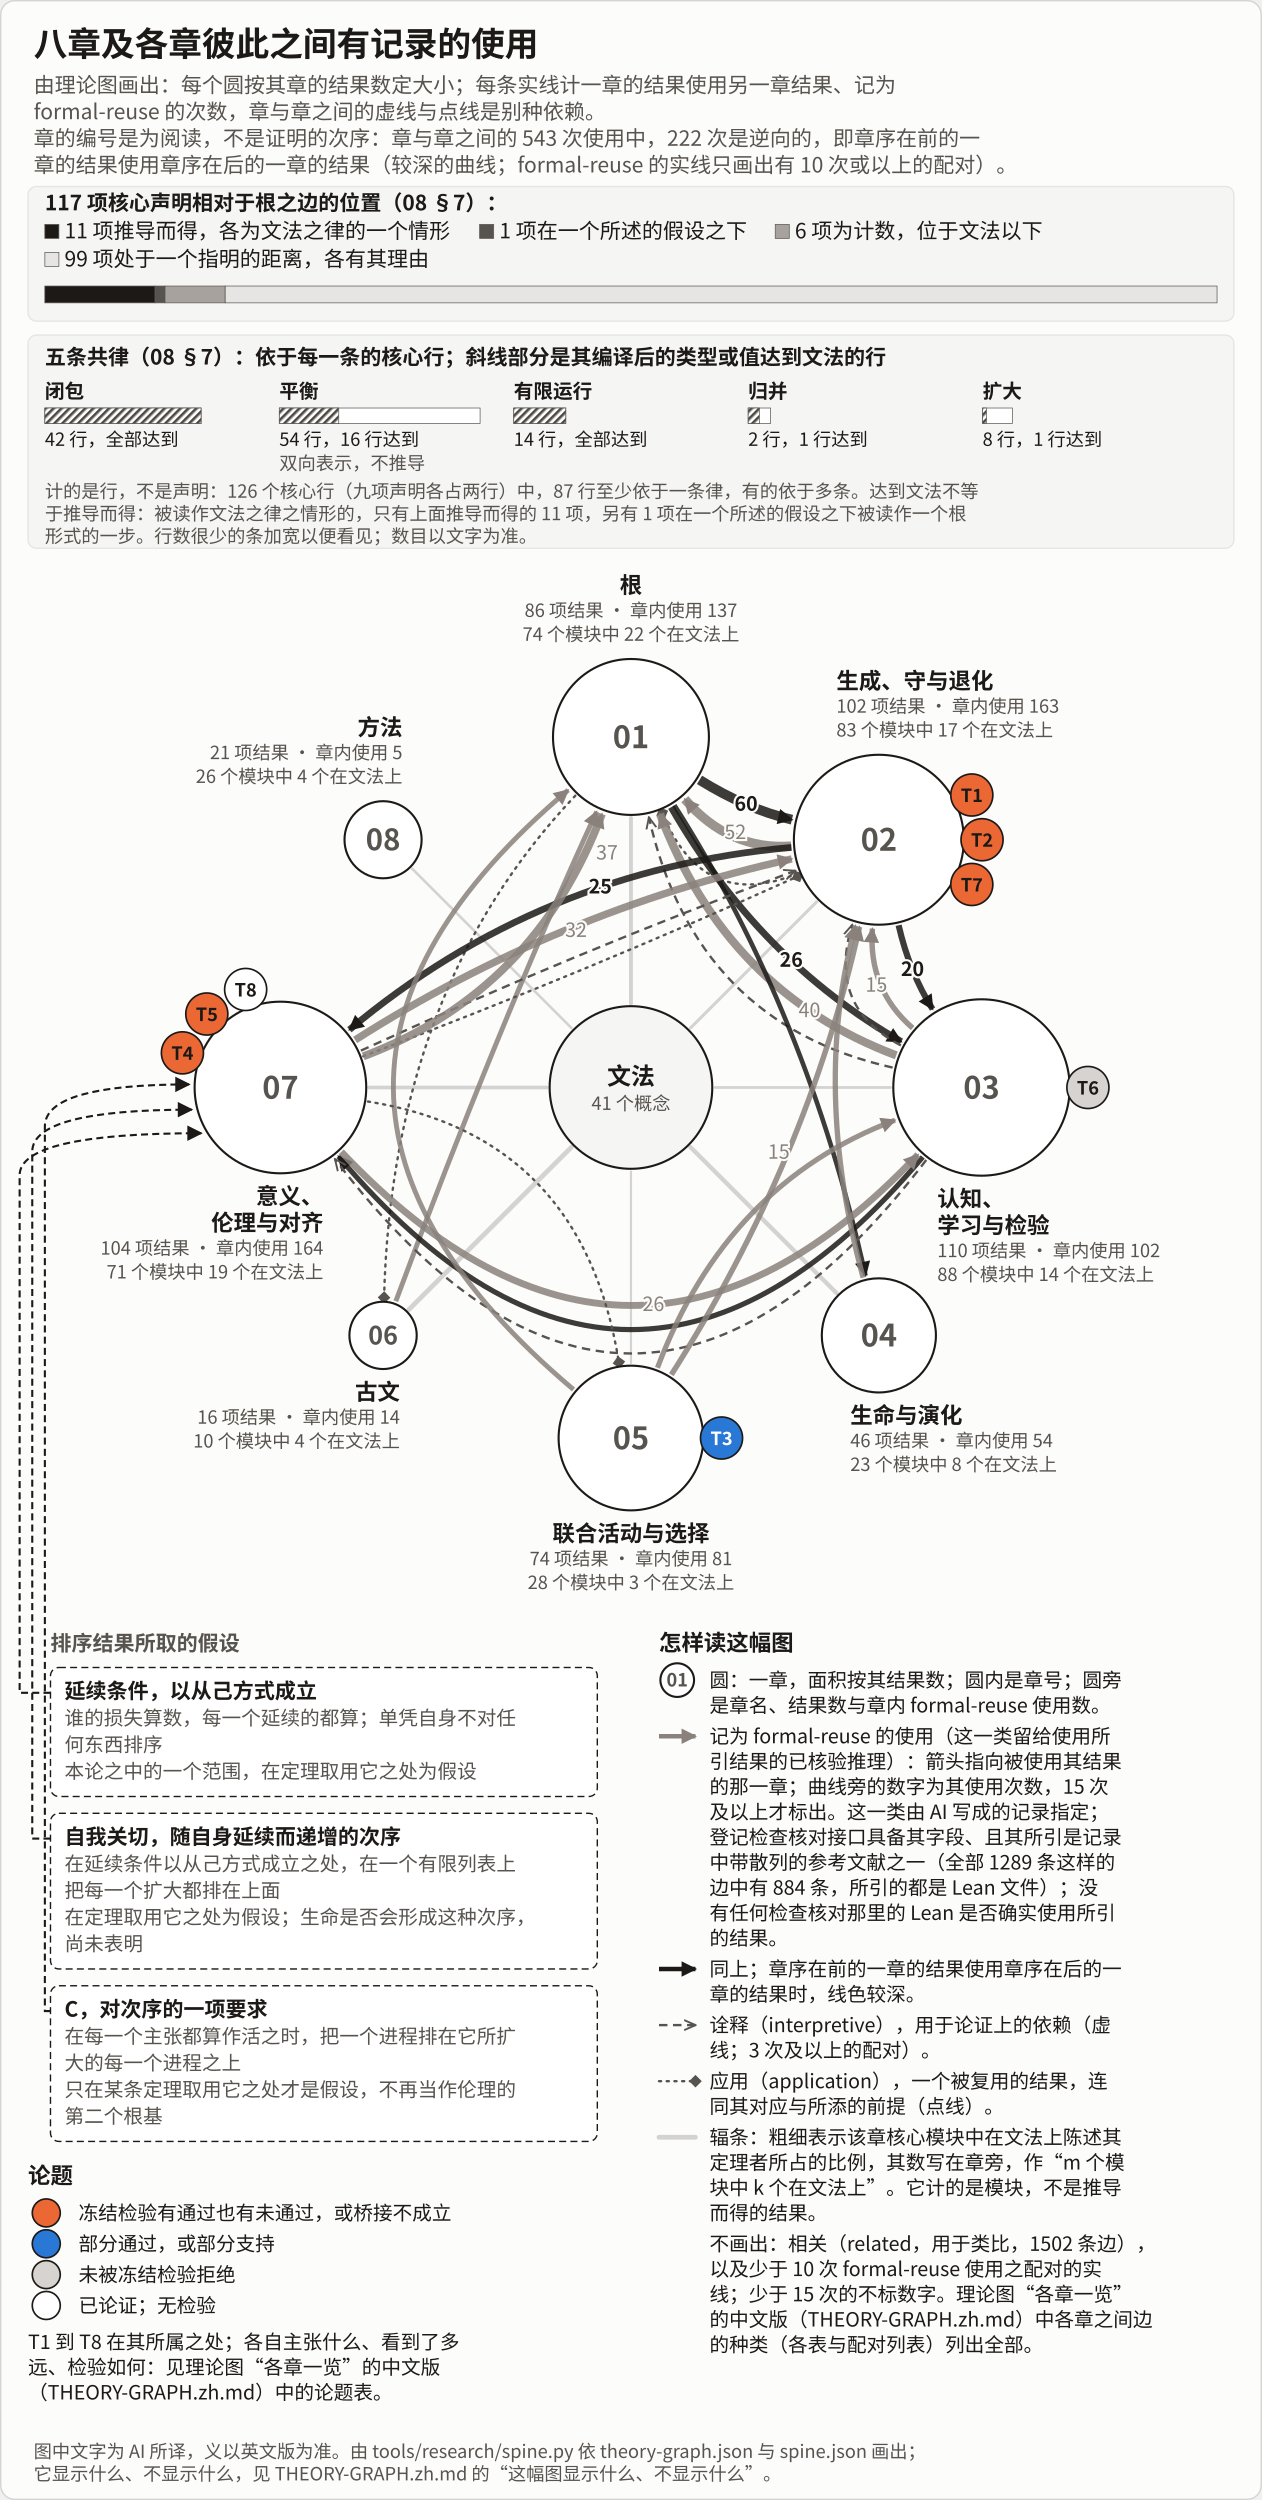
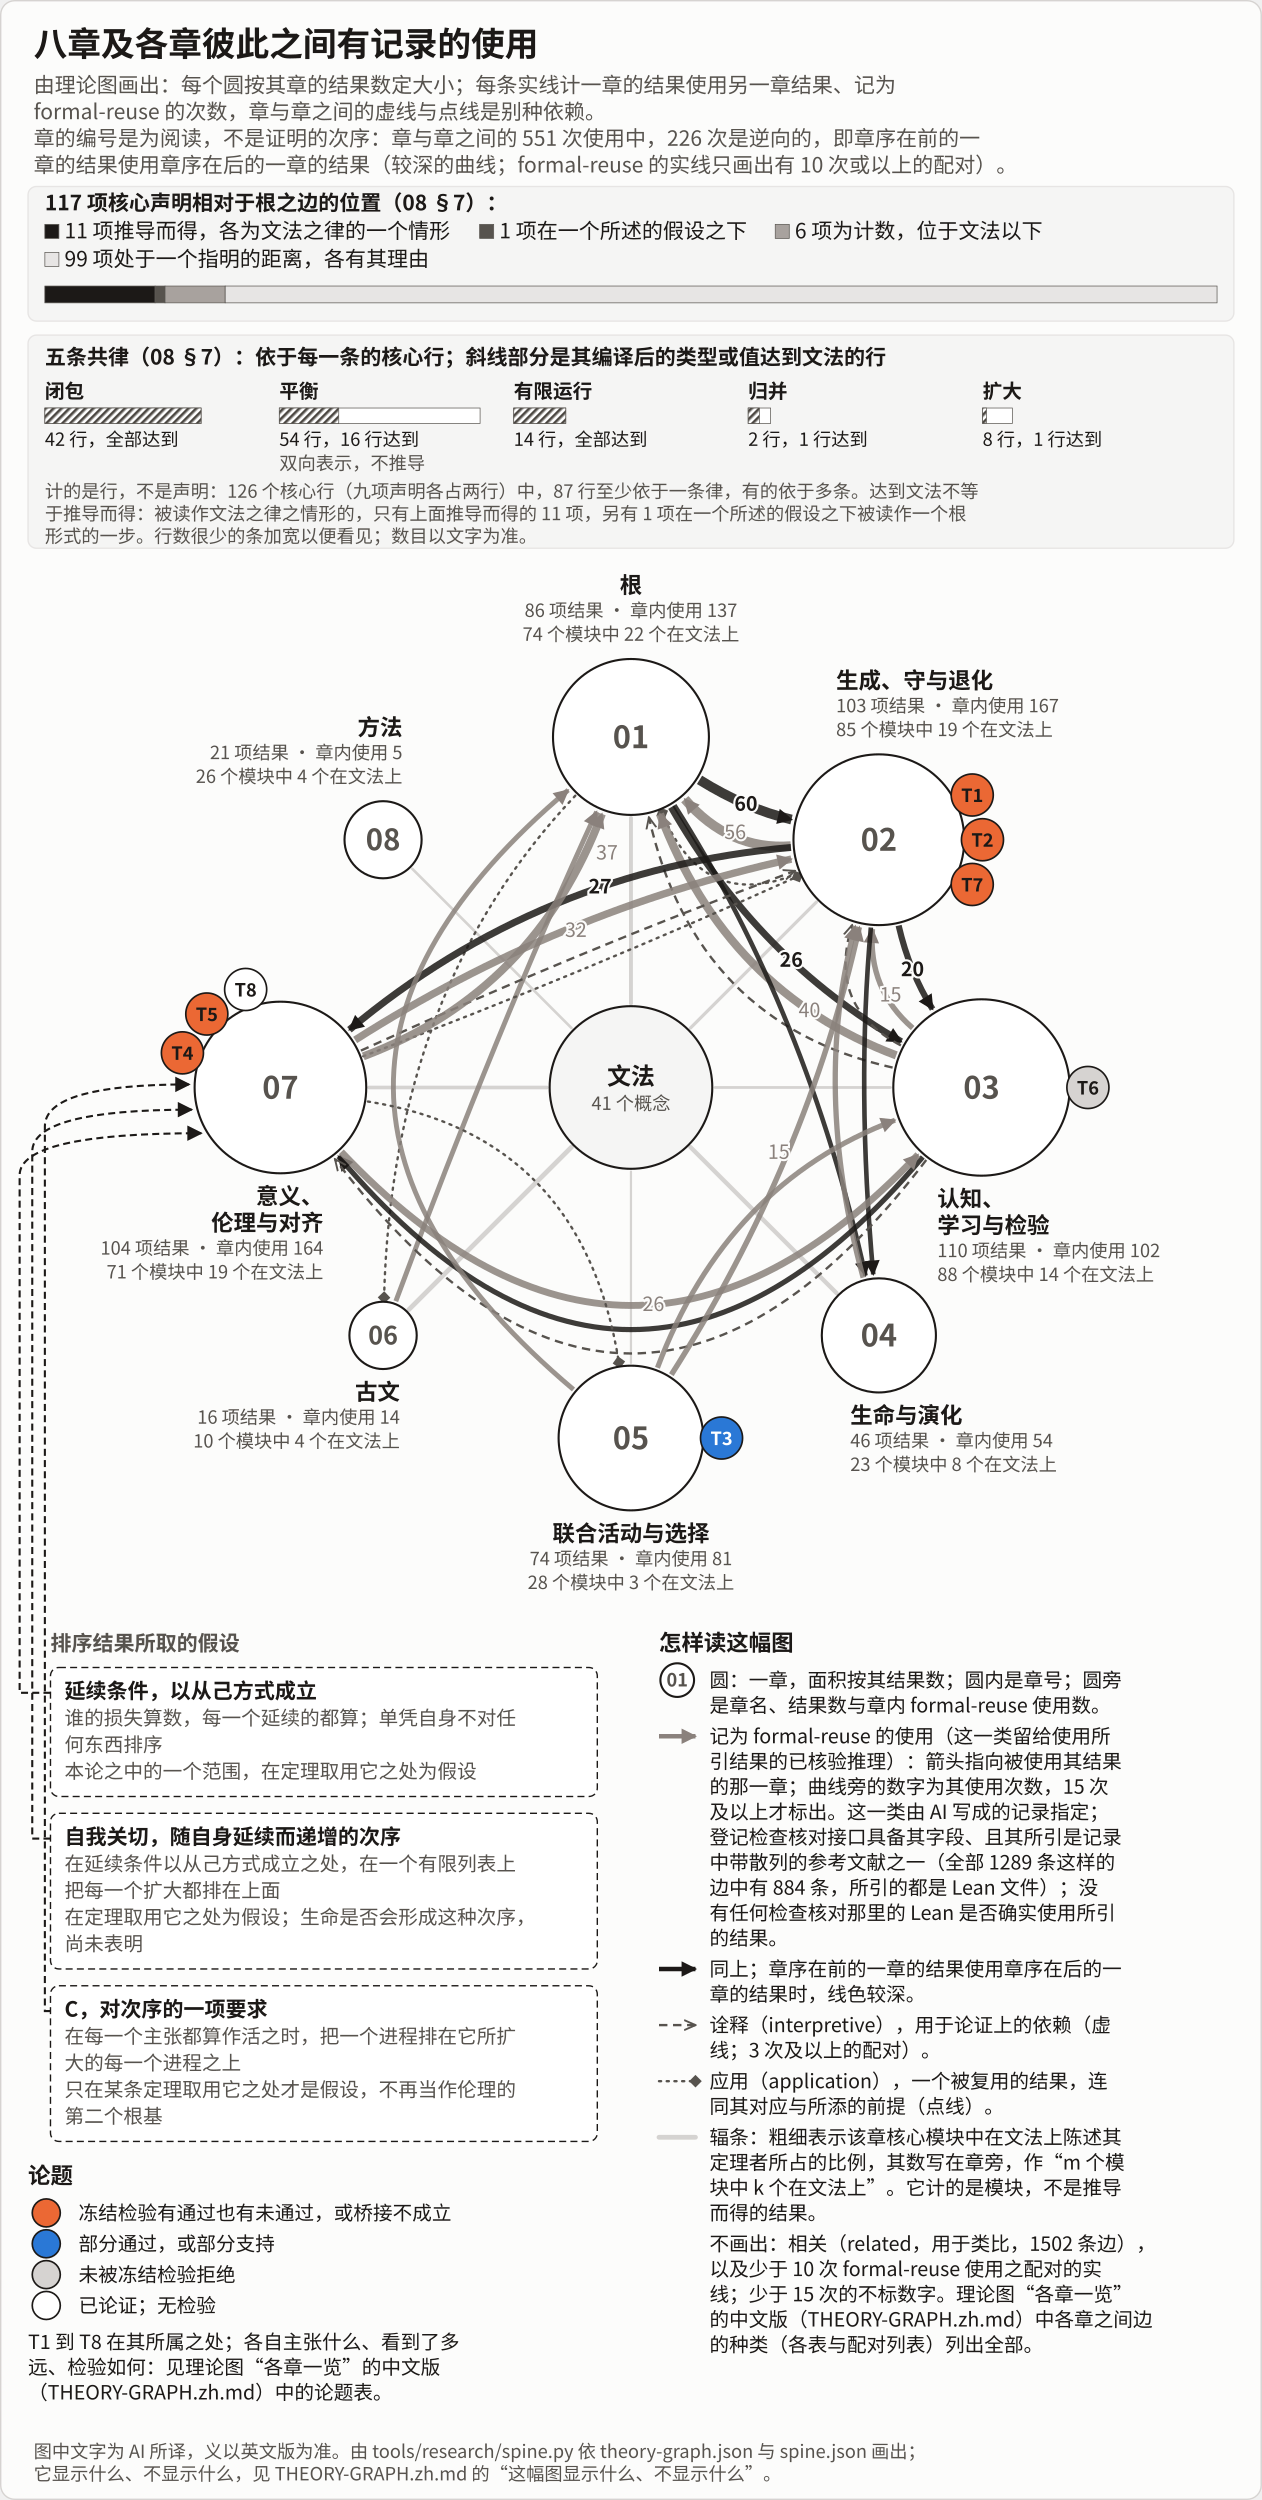
<svg xmlns="http://www.w3.org/2000/svg" viewBox="0 0 900 1783" width="900" height="1783" role="img" aria-labelledby="spine-title spine-desc" font-family="'PingFang SC', 'Hiragino Sans GB', 'Noto Sans CJK SC', 'Microsoft YaHei', sans-serif">
  <defs>
    <marker id="fwd" viewBox="0 0 10 10" refX="9" refY="5" markerWidth="11" markerHeight="11" markerUnits="userSpaceOnUse" orient="auto">
      <path d="M0,0 L10,5 L0,10 z" fill="#8a817c" />
    </marker>
    <marker id="back" viewBox="0 0 10 10" refX="9" refY="5" markerWidth="11" markerHeight="11" markerUnits="userSpaceOnUse" orient="auto">
      <path d="M0,0 L10,5 L0,10 z" fill="#1c1917" />
    </marker>
    <marker id="thin" viewBox="0 0 10 10" refX="9" refY="5" markerWidth="9" markerHeight="9" markerUnits="userSpaceOnUse" orient="auto">
      <path d="M0,1 L9,5 L0,9" fill="none" stroke="#57534e" stroke-width="1.5" />
    </marker>
    <marker id="diamond" viewBox="0 0 10 10" refX="5" refY="5" markerWidth="9" markerHeight="9" markerUnits="userSpaceOnUse" orient="auto">
      <path d="M5,0 L10,5 L5,10 L0,5 z" fill="#57534e" />
    </marker>
    <pattern id="reach" width="4" height="4" patternUnits="userSpaceOnUse" patternTransform="rotate(45)">
      <rect width="4" height="4" fill="#ffffff" />
      <rect width="2" height="4" fill="#57534e" />
    </pattern>
  </defs>
  <rect x="0.5" y="0.5" width="899" height="1782" rx="10" fill="#fcfcfb" stroke="#d6d3d1" />
  <text x="24" y="40" font-size="24" font-weight="bold" text-anchor="start" fill="#1c1917">八章及各章彼此之间有记录的使用</text>
  <text x="24" y="66" font-size="15" text-anchor="start" fill="#57534e">由理论图画出：每个圆按其章的结果数定大小；每条实线计一章的结果使用另一章结果、记为</text>
  <text x="24" y="85" font-size="15" text-anchor="start" fill="#57534e">formal-reuse 的次数，章与章之间的虚线与点线是别种依赖。</text>
-   <text x="24" y="104" font-size="15" text-anchor="start" fill="#57534e">章的编号是为阅读，不是证明的次序：章与章之间的 543 次使用中，222 次是逆向的，即章序在前的一</text>
+   <text x="24" y="104" font-size="15" text-anchor="start" fill="#57534e">章的编号是为阅读，不是证明的次序：章与章之间的 551 次使用中，226 次是逆向的，即章序在前的一</text>
  <text x="24" y="123" font-size="15" text-anchor="start" fill="#57534e">章的结果使用章序在后的一章的结果（较深的曲线；formal-reuse 的实线只画出有 10 次或以上的配对）。</text>
  <rect x="20" y="133" width="860" height="96" rx="6" fill="#f5f5f4" stroke="#e7e5e4" />
  <text x="32" y="150" font-size="15" font-weight="bold" text-anchor="start" fill="#1c1917">117 项核心声明相对于根之边的位置（08 §7）：</text>
  <rect x="32" y="160" width="10" height="10" fill="#1c1917" stroke="#57534e" stroke-width="0.5" />
  <text x="46" y="170" font-size="15" text-anchor="start" fill="#1c1917">11 项推导而得，各为文法之律的一个情形</text>
  <rect x="342.1" y="160" width="10" height="10" fill="#57534e" stroke="#57534e" stroke-width="0.5" />
  <text x="356.1" y="170" font-size="15" text-anchor="start" fill="#1c1917">1 项在一个所述的假设之下</text>
  <rect x="552.9" y="160" width="10" height="10" fill="#a8a29e" stroke="#57534e" stroke-width="0.5" />
  <text x="566.9" y="170" font-size="15" text-anchor="start" fill="#1c1917">6 项为计数，位于文法以下</text>
  <rect x="32" y="180" width="10" height="10" fill="#e7e5e4" stroke="#57534e" stroke-width="0.5" />
  <text x="46" y="190" font-size="15" text-anchor="start" fill="#1c1917">99 项处于一个指明的距离，各有其理由</text>
  <rect x="32" y="204" width="78.6" height="12" fill="#1c1917" stroke="#57534e" stroke-width="0.5" />
  <rect x="110.6" y="204" width="7.1" height="12" fill="#57534e" stroke="#57534e" stroke-width="0.5" />
  <rect x="117.7" y="204" width="42.9" height="12" fill="#a8a29e" stroke="#57534e" stroke-width="0.5" />
  <rect x="160.6" y="204" width="707.4" height="12" fill="#e7e5e4" stroke="#57534e" stroke-width="0.5" />
  <rect x="20" y="239" width="860" height="152" rx="6" fill="#f5f5f4" stroke="#e7e5e4" />
  <text x="32" y="260" font-size="15" font-weight="bold" text-anchor="start" fill="#1c1917">五条共律（08 §7）：依于每一条的核心行；斜线部分是其编译后的类型或值达到文法的行</text>
  <text x="32" y="284" font-size="14" font-weight="bold" text-anchor="start" fill="#1c1917">闭包</text>
  <rect x="32" y="291" width="111.4" height="11" fill="#ffffff" stroke="#57534e" stroke-width="0.5" />
  <rect x="32" y="291" width="111.4" height="11" fill="url(#reach)" stroke="#57534e" stroke-width="0.5" />
  <text x="32" y="318" font-size="13" text-anchor="start" fill="#1c1917">42 行，全部达到</text>
  <text x="199.2" y="284" font-size="14" font-weight="bold" text-anchor="start" fill="#1c1917">平衡</text>
  <rect x="199.2" y="291" width="143.2" height="11" fill="#ffffff" stroke="#57534e" stroke-width="0.5" />
  <rect x="199.2" y="291" width="42.4" height="11" fill="url(#reach)" stroke="#57534e" stroke-width="0.5" />
  <text x="199.2" y="318" font-size="13" text-anchor="start" fill="#1c1917">54 行，16 行达到</text>
  <text x="199.2" y="335" font-size="13" text-anchor="start" fill="#57534e">双向表示，不推导</text>
  <text x="366.4" y="284" font-size="14" font-weight="bold" text-anchor="start" fill="#1c1917">有限运行</text>
  <rect x="366.4" y="291" width="37.1" height="11" fill="#ffffff" stroke="#57534e" stroke-width="0.5" />
  <rect x="366.4" y="291" width="37.1" height="11" fill="url(#reach)" stroke="#57534e" stroke-width="0.5" />
  <text x="366.4" y="318" font-size="13" text-anchor="start" fill="#1c1917">14 行，全部达到</text>
  <text x="533.6" y="284" font-size="14" font-weight="bold" text-anchor="start" fill="#1c1917">归并</text>
  <rect x="533.6" y="291" width="16" height="11" fill="#ffffff" stroke="#57534e" stroke-width="0.5" />
  <rect x="533.6" y="291" width="8" height="11" fill="url(#reach)" stroke="#57534e" stroke-width="0.5" />
  <text x="533.6" y="318" font-size="13" text-anchor="start" fill="#1c1917">2 行，1 行达到</text>
  <text x="700.8" y="284" font-size="14" font-weight="bold" text-anchor="start" fill="#1c1917">扩大</text>
  <rect x="700.8" y="291" width="21.2" height="11" fill="#ffffff" stroke="#57534e" stroke-width="0.5" />
  <rect x="700.8" y="291" width="2.7" height="11" fill="url(#reach)" stroke="#57534e" stroke-width="0.5" />
  <text x="700.8" y="318" font-size="13" text-anchor="start" fill="#1c1917">8 行，1 行达到</text>
  <text x="32" y="355" font-size="13" text-anchor="start" fill="#57534e">计的是行，不是声明：126 个核心行（九项声明各占两行）中，87 行至少依于一条律，有的依于多条。达到文法不等</text>
  <text x="32" y="371" font-size="13" text-anchor="start" fill="#57534e">于推导而得：被读作文法之律之情形的，只有上面推导而得的 11 项，另有 1 项在一个所述的假设之下被读作一个根</text>
  <text x="32" y="387" font-size="13" text-anchor="start" fill="#57534e">形式的一步。行数很少的条加宽以便看见；数目以文字为准。</text>
  <line x1="450" y1="583.3" x2="450" y2="715.6" stroke="#a8a29e" stroke-opacity="0.45" stroke-width="2.8" stroke-linecap="round" />
-   <line x1="582.5" y1="643.1" x2="492.4" y2="733.2" stroke="#a8a29e" stroke-opacity="0.45" stroke-width="2.2" stroke-linecap="round" />
+   <line x1="582.3" y1="643.3" x2="492.4" y2="733.2" stroke="#a8a29e" stroke-opacity="0.45" stroke-width="2.3" stroke-linecap="round" />
  <line x1="635.1" y1="775.6" x2="510" y2="775.6" stroke="#a8a29e" stroke-opacity="0.45" stroke-width="2" stroke-linecap="round" />
  <line x1="596.6" y1="922.2" x2="492.4" y2="818.1" stroke="#a8a29e" stroke-opacity="0.45" stroke-width="3.1" stroke-linecap="round" />
  <line x1="450" y1="972" x2="450" y2="835.6" stroke="#a8a29e" stroke-opacity="0.45" stroke-width="1.6" stroke-linecap="round" />
  <line x1="291.6" y1="934" x2="407.6" y2="818.1" stroke="#a8a29e" stroke-opacity="0.45" stroke-width="3.4" stroke-linecap="round" />
  <line x1="263.2" y1="775.6" x2="390" y2="775.6" stroke="#a8a29e" stroke-opacity="0.45" stroke-width="2.6" stroke-linecap="round" />
  <line x1="294.1" y1="619.7" x2="407.6" y2="733.2" stroke="#a8a29e" stroke-opacity="0.45" stroke-width="1.9" stroke-linecap="round" />
  <circle cx="450" cy="775.6" r="58" fill="#f5f5f4" stroke="#1c1917" stroke-width="1.5" />
  <text x="450" y="773.6" font-size="17" font-weight="bold" text-anchor="middle" fill="#1c1917">文法</text>
  <text x="450" y="791.6" font-size="13" text-anchor="middle" fill="#57534e">41 个概念</text>
-   <path d="M498.9,556.2 Q532.3,577 564.8,584.6" fill="none" stroke="#1c1917" stroke-opacity="0.85" stroke-width="7" marker-end="url(#back)" />
-   <path d="M564.3,603.4 Q520,606.6 488.4,570" fill="none" stroke="#8a817c" stroke-opacity="0.85" stroke-width="6.6" marker-end="url(#fwd)" />
-   <path d="M569,622.9 Q501.7,650.9 472.3,579.9" fill="none" stroke="#57534e" stroke-width="1.7" stroke-dasharray="1.5 4" stroke-linecap="round" marker-end="url(#diamond)" />
+   <path d="M498.9,556.2 Q532.3,577 564.5,584.5" fill="none" stroke="#1c1917" stroke-opacity="0.85" stroke-width="7" marker-end="url(#back)" />
+   <path d="M564,603.4 Q520,606.6 488.4,570" fill="none" stroke="#8a817c" stroke-opacity="0.85" stroke-width="6.8" marker-end="url(#fwd)" />
+   <path d="M568.7,623 Q501.7,650.9 472.3,579.9" fill="none" stroke="#57534e" stroke-width="1.7" stroke-dasharray="1.5 4" stroke-linecap="round" marker-end="url(#diamond)" />
  <path d="M478.7,575.7 Q541.1,684.6 642.8,742.9" fill="none" stroke="#1c1917" stroke-opacity="0.85" stroke-width="4.9" marker-end="url(#back)" />
  <path d="M639.2,752.7 Q518.4,707.2 470.7,580.5" fill="none" stroke="#8a817c" stroke-opacity="0.85" stroke-width="5.9" marker-end="url(#fwd)" />
  <path d="M636.6,761.4 Q495.8,729.8 462.8,582.9" fill="none" stroke="#57534e" stroke-width="1.7" stroke-dasharray="6 4" marker-end="url(#thin)" />
  <path d="M481,574.3 Q576,723.5 617.3,909.8" fill="none" stroke="#1c1917" stroke-opacity="0.85" stroke-width="3.3" marker-end="url(#back)" />
  <path d="M410.3,567.5 Q279.7,705.1 273.9,925.4" fill="none" stroke="#57534e" stroke-width="1.7" stroke-dasharray="1.5 4" stroke-linecap="round" marker-end="url(#diamond)" />
  <path d="M282.3,928 Q353.6,735.7 425.5,578.9" fill="none" stroke="#8a817c" stroke-opacity="0.85" stroke-width="3.5" marker-end="url(#fwd)" />
-   <path d="M640.9,659.9 Q648.6,693.4 665.1,719.7" fill="none" stroke="#1c1917" stroke-opacity="0.85" stroke-width="4.4" marker-end="url(#back)" />
-   <path d="M650.9,733.2 Q619,705.6 622.2,662.3" fill="none" stroke="#8a817c" stroke-opacity="0.85" stroke-width="3.9" marker-end="url(#fwd)" />
-   <path d="M642.5,745.6 Q589.5,717.9 607.8,659.6" fill="none" stroke="#57534e" stroke-width="1.7" stroke-dasharray="6 4" marker-end="url(#thin)" />
-   <path d="M564.4,604.4 Q385.6,620.1 249.2,734.4" fill="none" stroke="#1c1917" stroke-opacity="0.85" stroke-width="4.8" marker-end="url(#back)" />
-   <path d="M253.3,741.7 Q397.8,649.7 564.7,612.6" fill="none" stroke="#8a817c" stroke-opacity="0.85" stroke-width="5.3" marker-end="url(#fwd)" />
-   <path d="M257.4,749.3 Q410.1,679.3 567.2,621" fill="none" stroke="#57534e" stroke-width="1.7" stroke-dasharray="6 4" marker-end="url(#thin)" />
-   <path d="M259.1,753.3 Q416.2,694 568.8,625.1" fill="none" stroke="#57534e" stroke-width="1.7" stroke-dasharray="1.5 4" stroke-linecap="round" marker-end="url(#diamond)" />
+   <path d="M640.9,660.1 Q648.6,693.4 665.1,719.7" fill="none" stroke="#1c1917" stroke-opacity="0.85" stroke-width="4.4" marker-end="url(#back)" />
+   <path d="M650.9,733.2 Q619,705.6 622.2,662.6" fill="none" stroke="#8a817c" stroke-opacity="0.85" stroke-width="3.9" marker-end="url(#fwd)" />
+   <path d="M642.5,745.6 Q589.5,717.9 607.7,659.8" fill="none" stroke="#57534e" stroke-width="1.7" stroke-dasharray="6 4" marker-end="url(#thin)" />
+   <path d="M621.1,661.5 Q610.8,775.6 622.8,908.9" fill="none" stroke="#1c1917" stroke-opacity="0.85" stroke-width="3.3" marker-end="url(#back)" />
+   <path d="M615.6,911.2 Q578.8,775.6 610,660.5" fill="none" stroke="#8a817c" stroke-opacity="0.85" stroke-width="3.8" marker-end="url(#fwd)" />
+   <path d="M564.1,604.4 Q385.6,620.1 249.2,734.4" fill="none" stroke="#1c1917" stroke-opacity="0.85" stroke-width="5" marker-end="url(#back)" />
+   <path d="M253.3,741.7 Q397.8,649.7 564.4,612.7" fill="none" stroke="#8a817c" stroke-opacity="0.85" stroke-width="5.3" marker-end="url(#fwd)" />
+   <path d="M257.4,749.3 Q410.1,679.3 566.9,621.1" fill="none" stroke="#57534e" stroke-width="1.7" stroke-dasharray="6 4" marker-end="url(#thin)" />
+   <path d="M259.1,753.3 Q416.2,694 568.6,625.2" fill="none" stroke="#57534e" stroke-width="1.7" stroke-dasharray="1.5 4" stroke-linecap="round" marker-end="url(#diamond)" />
  <path d="M658.1,825.2 Q450,1071.6 241.4,824.7" fill="none" stroke="#1c1917" stroke-opacity="0.85" stroke-width="3.7" marker-end="url(#back)" />
  <path d="M660.6,827.3 Q450,1103.6 238.9,826.7" fill="none" stroke="#57534e" stroke-width="1.7" stroke-dasharray="6 4" marker-end="url(#thin)" />
  <path d="M243.4,821.5 Q450,1039.6 654.7,823.5" fill="none" stroke="#8a817c" stroke-opacity="0.85" stroke-width="4.9" marker-end="url(#fwd)" />
-   <path d="M615.6,911.2 Q578.8,775.6 610.1,660.2" fill="none" stroke="#8a817c" stroke-opacity="0.85" stroke-width="3.8" marker-end="url(#fwd)" />
  <path d="M409,991 Q154,775.6 405.2,563.5" fill="none" stroke="#8a817c" stroke-opacity="0.85" stroke-width="3.5" marker-end="url(#fwd)" />
-   <path d="M478.8,980.4 Q576,827.8 613,661" fill="none" stroke="#8a817c" stroke-opacity="0.85" stroke-width="3.9" marker-end="url(#fwd)" />
+   <path d="M478.8,980.4 Q576,827.8 612.9,661.2" fill="none" stroke="#8a817c" stroke-opacity="0.85" stroke-width="3.9" marker-end="url(#fwd)" />
  <path d="M468.9,975.5 Q518.4,844.1 638.3,798.9" fill="none" stroke="#8a817c" stroke-opacity="0.85" stroke-width="3.7" marker-end="url(#fwd)" />
  <path d="M259.1,753.4 Q381.6,707.2 429.3,580.5" fill="none" stroke="#8a817c" stroke-opacity="0.85" stroke-width="5.7" marker-end="url(#fwd)" />
  <path d="M262.4,785.6 Q415.5,810.1 441.4,971.7" fill="none" stroke="#57534e" stroke-width="1.7" stroke-dasharray="1.5 4" stroke-linecap="round" marker-end="url(#diamond)" />
  <circle cx="450" cy="525.6" r="55.6" fill="#ffffff" stroke="#1c1917" stroke-width="1.5" />
  <text x="450" y="533.6" font-size="22" font-weight="bold" text-anchor="middle" fill="#57534e">01</text>
  <text x="450" y="423" font-size="16" font-weight="bold" text-anchor="middle" fill="#1c1917" stroke="#fcfcfb" stroke-width="3" paint-order="stroke">根</text>
  <text x="450" y="440" font-size="13" text-anchor="middle" fill="#57534e" stroke="#fcfcfb" stroke-width="3" paint-order="stroke">86 项结果 · 章内使用 137</text>
  <text x="450" y="457" font-size="13" text-anchor="middle" fill="#57534e" stroke="#fcfcfb" stroke-width="3" paint-order="stroke">74 个模块中 22 个在文法上</text>
-   <circle cx="626.8" cy="598.9" r="60.6" fill="#ffffff" stroke="#1c1917" stroke-width="1.5" />
+   <circle cx="626.8" cy="598.9" r="60.9" fill="#ffffff" stroke="#1c1917" stroke-width="1.5" />
  <text x="626.8" y="606.8" font-size="22" font-weight="bold" text-anchor="middle" fill="#57534e">02</text>
-   <text x="596.5" y="491.3" font-size="16" font-weight="bold" text-anchor="start" fill="#1c1917" stroke="#fcfcfb" stroke-width="3" paint-order="stroke">生成、守与退化</text>
-   <text x="596.5" y="508.3" font-size="13" text-anchor="start" fill="#57534e" stroke="#fcfcfb" stroke-width="3" paint-order="stroke">102 项结果 · 章内使用 163</text>
-   <text x="596.5" y="525.3" font-size="13" text-anchor="start" fill="#57534e" stroke="#fcfcfb" stroke-width="3" paint-order="stroke">83 个模块中 17 个在文法上</text>
+   <text x="596.3" y="491" font-size="16" font-weight="bold" text-anchor="start" fill="#1c1917" stroke="#fcfcfb" stroke-width="3" paint-order="stroke">生成、守与退化</text>
+   <text x="596.3" y="508" font-size="13" text-anchor="start" fill="#57534e" stroke="#fcfcfb" stroke-width="3" paint-order="stroke">103 项结果 · 章内使用 167</text>
+   <text x="596.3" y="525" font-size="13" text-anchor="start" fill="#57534e" stroke="#fcfcfb" stroke-width="3" paint-order="stroke">85 个模块中 19 个在文法上</text>
  <circle cx="700" cy="775.6" r="62.9" fill="#ffffff" stroke="#1c1917" stroke-width="1.5" />
  <text x="700" y="783.6" font-size="22" font-weight="bold" text-anchor="middle" fill="#57534e">03</text>
  <text x="668.5" y="860.6" font-size="16" font-weight="bold" text-anchor="start" fill="#1c1917" stroke="#fcfcfb" stroke-width="3" paint-order="stroke">认知、</text>
  <text x="668.5" y="879.6" font-size="16" font-weight="bold" text-anchor="start" fill="#1c1917" stroke="#fcfcfb" stroke-width="3" paint-order="stroke">学习与检验</text>
  <text x="668.5" y="896.6" font-size="13" text-anchor="start" fill="#57534e" stroke="#fcfcfb" stroke-width="3" paint-order="stroke">110 项结果 · 章内使用 102</text>
  <text x="668.5" y="913.6" font-size="13" text-anchor="start" fill="#57534e" stroke="#fcfcfb" stroke-width="3" paint-order="stroke">88 个模块中 14 个在文法上</text>
  <circle cx="626.8" cy="952.4" r="40.7" fill="#ffffff" stroke="#1c1917" stroke-width="1.5" />
  <text x="626.8" y="960.3" font-size="22" font-weight="bold" text-anchor="middle" fill="#57534e">04</text>
  <text x="606.4" y="1015.1" font-size="16" font-weight="bold" text-anchor="start" fill="#1c1917" stroke="#fcfcfb" stroke-width="3" paint-order="stroke">生命与演化</text>
  <text x="606.4" y="1032.1" font-size="13" text-anchor="start" fill="#57534e" stroke="#fcfcfb" stroke-width="3" paint-order="stroke">46 项结果 · 章内使用 54</text>
  <text x="606.4" y="1049.1" font-size="13" text-anchor="start" fill="#57534e" stroke="#fcfcfb" stroke-width="3" paint-order="stroke">23 个模块中 8 个在文法上</text>
  <circle cx="450" cy="1025.6" r="51.6" fill="#ffffff" stroke="#1c1917" stroke-width="1.5" />
  <text x="450" y="1033.6" font-size="22" font-weight="bold" text-anchor="middle" fill="#57534e">05</text>
  <text x="450" y="1099.3" font-size="16" font-weight="bold" text-anchor="middle" fill="#1c1917" stroke="#fcfcfb" stroke-width="3" paint-order="stroke">联合活动与选择</text>
  <text x="450" y="1116.3" font-size="13" text-anchor="middle" fill="#57534e" stroke="#fcfcfb" stroke-width="3" paint-order="stroke">74 项结果 · 章内使用 81</text>
  <text x="450" y="1133.3" font-size="13" text-anchor="middle" fill="#57534e" stroke="#fcfcfb" stroke-width="3" paint-order="stroke">28 个模块中 3 个在文法上</text>
  <circle cx="273.2" cy="952.4" r="24" fill="#ffffff" stroke="#1c1917" stroke-width="1.5" />
  <text x="273.2" y="958.9" font-size="18" font-weight="bold" text-anchor="middle" fill="#57534e">06</text>
  <text x="285.2" y="998.4" font-size="16" font-weight="bold" text-anchor="end" fill="#1c1917" stroke="#fcfcfb" stroke-width="3" paint-order="stroke">古文</text>
  <text x="285.2" y="1015.4" font-size="13" text-anchor="end" fill="#57534e" stroke="#fcfcfb" stroke-width="3" paint-order="stroke">16 项结果 · 章内使用 14</text>
  <text x="285.2" y="1032.4" font-size="13" text-anchor="end" fill="#57534e" stroke="#fcfcfb" stroke-width="3" paint-order="stroke">10 个模块中 4 个在文法上</text>
  <circle cx="200" cy="775.6" r="61.2" fill="#ffffff" stroke="#1c1917" stroke-width="1.5" />
  <text x="200" y="783.6" font-size="22" font-weight="bold" text-anchor="middle" fill="#57534e">07</text>
  <text x="230.6" y="858.8" font-size="16" font-weight="bold" text-anchor="end" fill="#1c1917" stroke="#fcfcfb" stroke-width="3" paint-order="stroke">意义、</text>
  <text x="230.6" y="877.8" font-size="16" font-weight="bold" text-anchor="end" fill="#1c1917" stroke="#fcfcfb" stroke-width="3" paint-order="stroke">伦理与对齐</text>
  <text x="230.6" y="894.8" font-size="13" text-anchor="end" fill="#57534e" stroke="#fcfcfb" stroke-width="3" paint-order="stroke">104 项结果 · 章内使用 164</text>
  <text x="230.6" y="911.8" font-size="13" text-anchor="end" fill="#57534e" stroke="#fcfcfb" stroke-width="3" paint-order="stroke">71 个模块中 19 个在文法上</text>
  <circle cx="273.2" cy="598.9" r="27.5" fill="#ffffff" stroke="#1c1917" stroke-width="1.5" />
  <text x="273.2" y="606.4" font-size="21" font-weight="bold" text-anchor="middle" fill="#57534e">08</text>
  <text x="287" y="524.4" font-size="16" font-weight="bold" text-anchor="end" fill="#1c1917" stroke="#fcfcfb" stroke-width="3" paint-order="stroke">方法</text>
  <text x="287" y="541.4" font-size="13" text-anchor="end" fill="#57534e" stroke="#fcfcfb" stroke-width="3" paint-order="stroke">21 项结果 · 章内使用 5</text>
  <text x="287" y="558.4" font-size="13" text-anchor="end" fill="#57534e" stroke="#fcfcfb" stroke-width="3" paint-order="stroke">26 个模块中 4 个在文法上</text>
-   <circle cx="693.1" cy="567" r="15" fill="#eb6834" stroke="#1c1917" stroke-width="1.2" />
-   <text x="693.1" y="572" font-size="13" font-weight="bold" text-anchor="middle" fill="#1c1917">T1</text>
-   <circle cx="700.4" cy="598.9" r="15" fill="#eb6834" stroke="#1c1917" stroke-width="1.2" />
-   <text x="700.4" y="603.9" font-size="13" font-weight="bold" text-anchor="middle" fill="#1c1917">T2</text>
-   <circle cx="693.1" cy="630.8" r="15" fill="#eb6834" stroke="#1c1917" stroke-width="1.2" />
-   <text x="693.1" y="635.8" font-size="13" font-weight="bold" text-anchor="middle" fill="#1c1917">T7</text>
+   <circle cx="693.4" cy="567" r="15" fill="#eb6834" stroke="#1c1917" stroke-width="1.2" />
+   <text x="693.4" y="572" font-size="13" font-weight="bold" text-anchor="middle" fill="#1c1917">T1</text>
+   <circle cx="700.7" cy="598.9" r="15" fill="#eb6834" stroke="#1c1917" stroke-width="1.2" />
+   <text x="700.7" y="603.9" font-size="13" font-weight="bold" text-anchor="middle" fill="#1c1917">T2</text>
+   <circle cx="693.4" cy="630.8" r="15" fill="#eb6834" stroke="#1c1917" stroke-width="1.2" />
+   <text x="693.4" y="635.8" font-size="13" font-weight="bold" text-anchor="middle" fill="#1c1917">T7</text>
  <circle cx="514.6" cy="1025.6" r="15" fill="#2a78d6" stroke="#1c1917" stroke-width="1.2" />
  <text x="514.6" y="1030.6" font-size="13" font-weight="bold" text-anchor="middle" fill="#ffffff">T3</text>
  <circle cx="130.1" cy="750.9" r="15" fill="#eb6834" stroke="#1c1917" stroke-width="1.2" />
  <text x="130.1" y="755.9" font-size="13" font-weight="bold" text-anchor="middle" fill="#1c1917">T4</text>
  <circle cx="147.5" cy="723.2" r="15" fill="#eb6834" stroke="#1c1917" stroke-width="1.2" />
  <text x="147.5" y="728.2" font-size="13" font-weight="bold" text-anchor="middle" fill="#1c1917">T5</text>
  <circle cx="175.2" cy="705.7" r="15" fill="#ffffff" stroke="#1c1917" stroke-width="1.2" />
  <text x="175.2" y="710.7" font-size="13" font-weight="bold" text-anchor="middle" fill="#1c1917">T8</text>
  <circle cx="775.9" cy="775.6" r="15" fill="#d6d3d1" stroke="#1c1917" stroke-width="1.2" />
  <text x="775.9" y="780.6" font-size="13" font-weight="bold" text-anchor="middle" fill="#1c1917">T6</text>
-   <text x="532.1" y="578.2" font-size="14" font-weight="bold" text-anchor="middle" fill="#1c1917" stroke="#fcfcfb" stroke-width="3" paint-order="stroke">60</text>
-   <text x="524.4" y="598.4" font-size="14" text-anchor="middle" fill="#8a817c" stroke="#fcfcfb" stroke-width="3" paint-order="stroke">52</text>
+   <text x="532" y="578.2" font-size="14" font-weight="bold" text-anchor="middle" fill="#1c1917" stroke="#fcfcfb" stroke-width="3" paint-order="stroke">60</text>
+   <text x="524.3" y="598.4" font-size="14" text-anchor="middle" fill="#8a817c" stroke="#fcfcfb" stroke-width="3" paint-order="stroke">56</text>
  <text x="577.3" y="725.4" font-size="14" text-anchor="middle" fill="#8a817c" stroke="#fcfcfb" stroke-width="3" paint-order="stroke">40</text>
  <text x="432.9" y="613" font-size="14" text-anchor="middle" fill="#8a817c" stroke="#fcfcfb" stroke-width="3" paint-order="stroke">37</text>
-   <text x="410.8" y="668.2" font-size="14" text-anchor="middle" fill="#8a817c" stroke="#fcfcfb" stroke-width="3" paint-order="stroke">32</text>
+   <text x="410.7" y="668.2" font-size="14" text-anchor="middle" fill="#8a817c" stroke="#fcfcfb" stroke-width="3" paint-order="stroke">32</text>
+   <text x="428" y="637.2" font-size="14" font-weight="bold" text-anchor="middle" fill="#1c1917" stroke="#fcfcfb" stroke-width="3" paint-order="stroke">27</text>
  <text x="564.3" y="689.5" font-size="14" font-weight="bold" text-anchor="middle" fill="#1c1917" stroke="#fcfcfb" stroke-width="3" paint-order="stroke">26</text>
  <text x="466" y="935" font-size="14" text-anchor="middle" fill="#8a817c" stroke="#fcfcfb" stroke-width="3" paint-order="stroke">26</text>
-   <text x="428.1" y="637.2" font-size="14" font-weight="bold" text-anchor="middle" fill="#1c1917" stroke="#fcfcfb" stroke-width="3" paint-order="stroke">25</text>
-   <text x="650.8" y="696.1" font-size="14" font-weight="bold" text-anchor="middle" fill="#1c1917" stroke="#fcfcfb" stroke-width="3" paint-order="stroke">20</text>
-   <text x="625" y="707.3" font-size="14" text-anchor="middle" fill="#8a817c" stroke="#fcfcfb" stroke-width="3" paint-order="stroke">15</text>
-   <text x="555.4" y="826.4" font-size="14" text-anchor="middle" fill="#8a817c" stroke="#fcfcfb" stroke-width="3" paint-order="stroke">15</text>
+   <text x="650.8" y="696.2" font-size="14" font-weight="bold" text-anchor="middle" fill="#1c1917" stroke="#fcfcfb" stroke-width="3" paint-order="stroke">20</text>
+   <text x="635.1" y="714.3" font-size="14" text-anchor="middle" fill="#8a817c" stroke="#fcfcfb" stroke-width="3" paint-order="stroke">15</text>
+   <text x="555.4" y="826.5" font-size="14" text-anchor="middle" fill="#8a817c" stroke="#fcfcfb" stroke-width="3" paint-order="stroke">15</text>
  <text x="36" y="1177.3" font-size="15" font-weight="bold" text-anchor="start" fill="#57534e">排序结果所取的假设</text>
  <rect x="36" y="1189.256" width="390" height="92" rx="6" fill="#ffffff" stroke="#1c1917" stroke-dasharray="5 3" />
  <text x="46" y="1211.3" font-size="15" font-weight="bold" text-anchor="start" fill="#1c1917">延续条件，以从己方式成立</text>
  <text x="46" y="1230.3" font-size="14" text-anchor="start" fill="#57534e">谁的损失算数，每一个延续的都算；单凭自身不对任</text>
  <text x="46" y="1249.3" font-size="14" text-anchor="start" fill="#57534e">何东西排序</text>
  <text x="46" y="1268.3" font-size="14" text-anchor="start" fill="#57534e">本论之中的一个范围，在定理取用它之处为假设</text>
  <path d="M36,1207.3 L14,1207.3 L14,838.2 Q14,808.2 143.5,808.2" fill="none" stroke="#1c1917" stroke-width="1.5" stroke-dasharray="5 3" marker-end="url(#back)" />
  <rect x="36" y="1293.256" width="390" height="111" rx="6" fill="#ffffff" stroke="#1c1917" stroke-dasharray="5 3" />
  <text x="46" y="1315.3" font-size="15" font-weight="bold" text-anchor="start" fill="#1c1917">自我关切，随自身延续而递增的次序</text>
  <text x="46" y="1334.3" font-size="14" text-anchor="start" fill="#57534e">在延续条件以从己方式成立之处，在一个有限列表上</text>
  <text x="46" y="1353.3" font-size="14" text-anchor="start" fill="#57534e">把每一个扩大都排在上面</text>
  <text x="46" y="1372.3" font-size="14" text-anchor="start" fill="#57534e">在定理取用它之处为假设；生命是否会形成这种次序，</text>
  <text x="46" y="1391.3" font-size="14" text-anchor="start" fill="#57534e">尚未表明</text>
  <path d="M36,1311.3 L23,1311.3 L23,821.4 Q23,791.4 136.7,791.4" fill="none" stroke="#1c1917" stroke-width="1.5" stroke-dasharray="5 3" marker-end="url(#back)" />
  <rect x="36" y="1416.256" width="390" height="111" rx="6" fill="#ffffff" stroke="#1c1917" stroke-dasharray="5 3" />
  <text x="46" y="1438.3" font-size="15" font-weight="bold" text-anchor="start" fill="#1c1917">C，对次序的一项要求</text>
  <text x="46" y="1457.3" font-size="14" text-anchor="start" fill="#57534e">在每一个主张都算作活之时，把一个进程排在它所扩</text>
  <text x="46" y="1476.3" font-size="14" text-anchor="start" fill="#57534e">大的每一个进程之上</text>
  <text x="46" y="1495.3" font-size="14" text-anchor="start" fill="#57534e">只在某条定理取用它之处才是假设，不再当作伦理的</text>
  <text x="46" y="1514.3" font-size="14" text-anchor="start" fill="#57534e">第二个根基</text>
  <path d="M36,1434.3 L32,1434.3 L32,803.4 Q32,773.4 134.9,773.4" fill="none" stroke="#1c1917" stroke-width="1.5" stroke-dasharray="5 3" marker-end="url(#back)" />
  <text x="20" y="1557.3" font-size="16" font-weight="bold" text-anchor="start" fill="#1c1917">论题</text>
  <circle cx="33" cy="1578.256" r="10" fill="#eb6834" stroke="#1c1917" stroke-width="1.2" />
  <text x="56" y="1583.3" font-size="14" text-anchor="start" fill="#1c1917">冻结检验有通过也有未通过，或桥接不成立</text>
  <circle cx="33" cy="1600.256" r="10" fill="#2a78d6" stroke="#1c1917" stroke-width="1.2" />
  <text x="56" y="1605.3" font-size="14" text-anchor="start" fill="#1c1917">部分通过，或部分支持</text>
  <circle cx="33" cy="1622.256" r="10" fill="#d6d3d1" stroke="#1c1917" stroke-width="1.2" />
  <text x="56" y="1627.3" font-size="14" text-anchor="start" fill="#1c1917">未被冻结检验拒绝</text>
  <circle cx="33" cy="1644.256" r="10" fill="#ffffff" stroke="#1c1917" stroke-width="1.2" />
  <text x="56" y="1649.3" font-size="14" text-anchor="start" fill="#1c1917">已论证；无检验</text>
  <text x="20" y="1675.3" font-size="14" text-anchor="start" fill="#1c1917">T1 到 T8 在其所属之处；各自主张什么、看到了多</text>
  <text x="20" y="1693.3" font-size="14" text-anchor="start" fill="#1c1917">远、检验如何：见理论图“各章一览”的中文版</text>
  <text x="20" y="1711.3" font-size="14" text-anchor="start" fill="#1c1917">（THEORY-GRAPH.zh.md）中的论题表。</text>
  <text x="470" y="1177.3" font-size="16" font-weight="bold" text-anchor="start" fill="#1c1917">怎样读这幅图</text>
  <circle cx="483" cy="1198.256" r="12" fill="#ffffff" stroke="#1c1917" stroke-width="1.5" />
  <text x="483" y="1202.8" font-size="13" font-weight="bold" text-anchor="middle" fill="#57534e">01</text>
  <text x="506" y="1203.3" font-size="14" text-anchor="start" fill="#1c1917">圆：一章，面积按其结果数；圆内是章号；圆旁</text>
  <text x="506" y="1221.3" font-size="14" text-anchor="start" fill="#1c1917">是章名、结果数与章内 formal-reuse 使用数。</text>
  <line x1="470" y1="1238.3" x2="496" y2="1238.3" stroke="#8a817c" stroke-width="3.2" marker-end="url(#fwd)" />
  <text x="506" y="1243.3" font-size="14" text-anchor="start" fill="#1c1917">记为 formal-reuse 的使用（这一类留给使用所</text>
  <text x="506" y="1261.3" font-size="14" text-anchor="start" fill="#1c1917">引结果的已核验推理）：箭头指向被使用其结果</text>
  <text x="506" y="1279.3" font-size="14" text-anchor="start" fill="#1c1917">的那一章；曲线旁的数字为其使用次数，15 次</text>
  <text x="506" y="1297.3" font-size="14" text-anchor="start" fill="#1c1917">及以上才标出。这一类由 AI 写成的记录指定；</text>
  <text x="506" y="1315.3" font-size="14" text-anchor="start" fill="#1c1917">登记检查核对接口具备其字段、且其所引是记录</text>
  <text x="506" y="1333.3" font-size="14" text-anchor="start" fill="#1c1917">中带散列的参考文献之一（全部 1289 条这样的</text>
  <text x="506" y="1351.3" font-size="14" text-anchor="start" fill="#1c1917">边中有 884 条，所引的都是 Lean 文件）；没</text>
  <text x="506" y="1369.3" font-size="14" text-anchor="start" fill="#1c1917">有任何检查核对那里的 Lean 是否确实使用所引</text>
  <text x="506" y="1387.3" font-size="14" text-anchor="start" fill="#1c1917">的结果。</text>
  <line x1="470" y1="1404.3" x2="496" y2="1404.3" stroke="#1c1917" stroke-width="3.2" marker-end="url(#back)" />
  <text x="506" y="1409.3" font-size="14" text-anchor="start" fill="#1c1917">同上；章序在前的一章的结果使用章序在后的一</text>
  <text x="506" y="1427.3" font-size="14" text-anchor="start" fill="#1c1917">章的结果时，线色较深。</text>
  <line x1="470" y1="1444.3" x2="496" y2="1444.3" stroke="#57534e" stroke-width="1.7" stroke-dasharray="6 4" marker-end="url(#thin)" />
  <text x="506" y="1449.3" font-size="14" text-anchor="start" fill="#1c1917">诠释（interpretive），用于论证上的依赖（虚</text>
  <text x="506" y="1467.3" font-size="14" text-anchor="start" fill="#1c1917">线；3 次及以上的配对）。</text>
  <line x1="470" y1="1484.3" x2="496" y2="1484.3" stroke="#57534e" stroke-width="1.7" stroke-dasharray="1.5 4" stroke-linecap="round" marker-end="url(#diamond)" />
  <text x="506" y="1489.3" font-size="14" text-anchor="start" fill="#1c1917">应用（application），一个被复用的结果，连</text>
  <text x="506" y="1507.3" font-size="14" text-anchor="start" fill="#1c1917">同其对应与所添的前提（点线）。</text>
  <line x1="470" y1="1524.3" x2="496" y2="1524.3" stroke="#a8a29e" stroke-opacity="0.45" stroke-width="3.4" stroke-linecap="round" />
  <text x="506" y="1529.3" font-size="14" text-anchor="start" fill="#1c1917">辐条：粗细表示该章核心模块中在文法上陈述其</text>
  <text x="506" y="1547.3" font-size="14" text-anchor="start" fill="#1c1917">定理者所占的比例，其数写在章旁，作“m 个模</text>
  <text x="506" y="1565.3" font-size="14" text-anchor="start" fill="#1c1917">块中 k 个在文法上”。它计的是模块，不是推导</text>
  <text x="506" y="1583.3" font-size="14" text-anchor="start" fill="#1c1917">而得的结果。</text>
  <text x="506" y="1605.3" font-size="14" text-anchor="start" fill="#1c1917">不画出：相关（related，用于类比，1502 条边），</text>
  <text x="506" y="1623.3" font-size="14" text-anchor="start" fill="#1c1917">以及少于 10 次 formal-reuse 使用之配对的实</text>
  <text x="506" y="1641.3" font-size="14" text-anchor="start" fill="#1c1917">线；少于 15 次的不标数字。理论图“各章一览”</text>
  <text x="506" y="1659.3" font-size="14" text-anchor="start" fill="#1c1917">的中文版（THEORY-GRAPH.zh.md）中各章之间边</text>
  <text x="506" y="1677.3" font-size="14" text-anchor="start" fill="#1c1917">的种类（各表与配对列表）列出全部。</text>
  <text x="24" y="1753" font-size="13" text-anchor="start" fill="#57534e">图中文字为 AI 所译，义以英文版为准。由 tools/research/spine.py 依 theory-graph.json 与 spine.json 画出；</text>
  <text x="24" y="1769" font-size="13" text-anchor="start" fill="#57534e">它显示什么、不显示什么，见 THEORY-GRAPH.zh.md 的“这幅图显示什么、不显示什么”。</text>
</svg>
